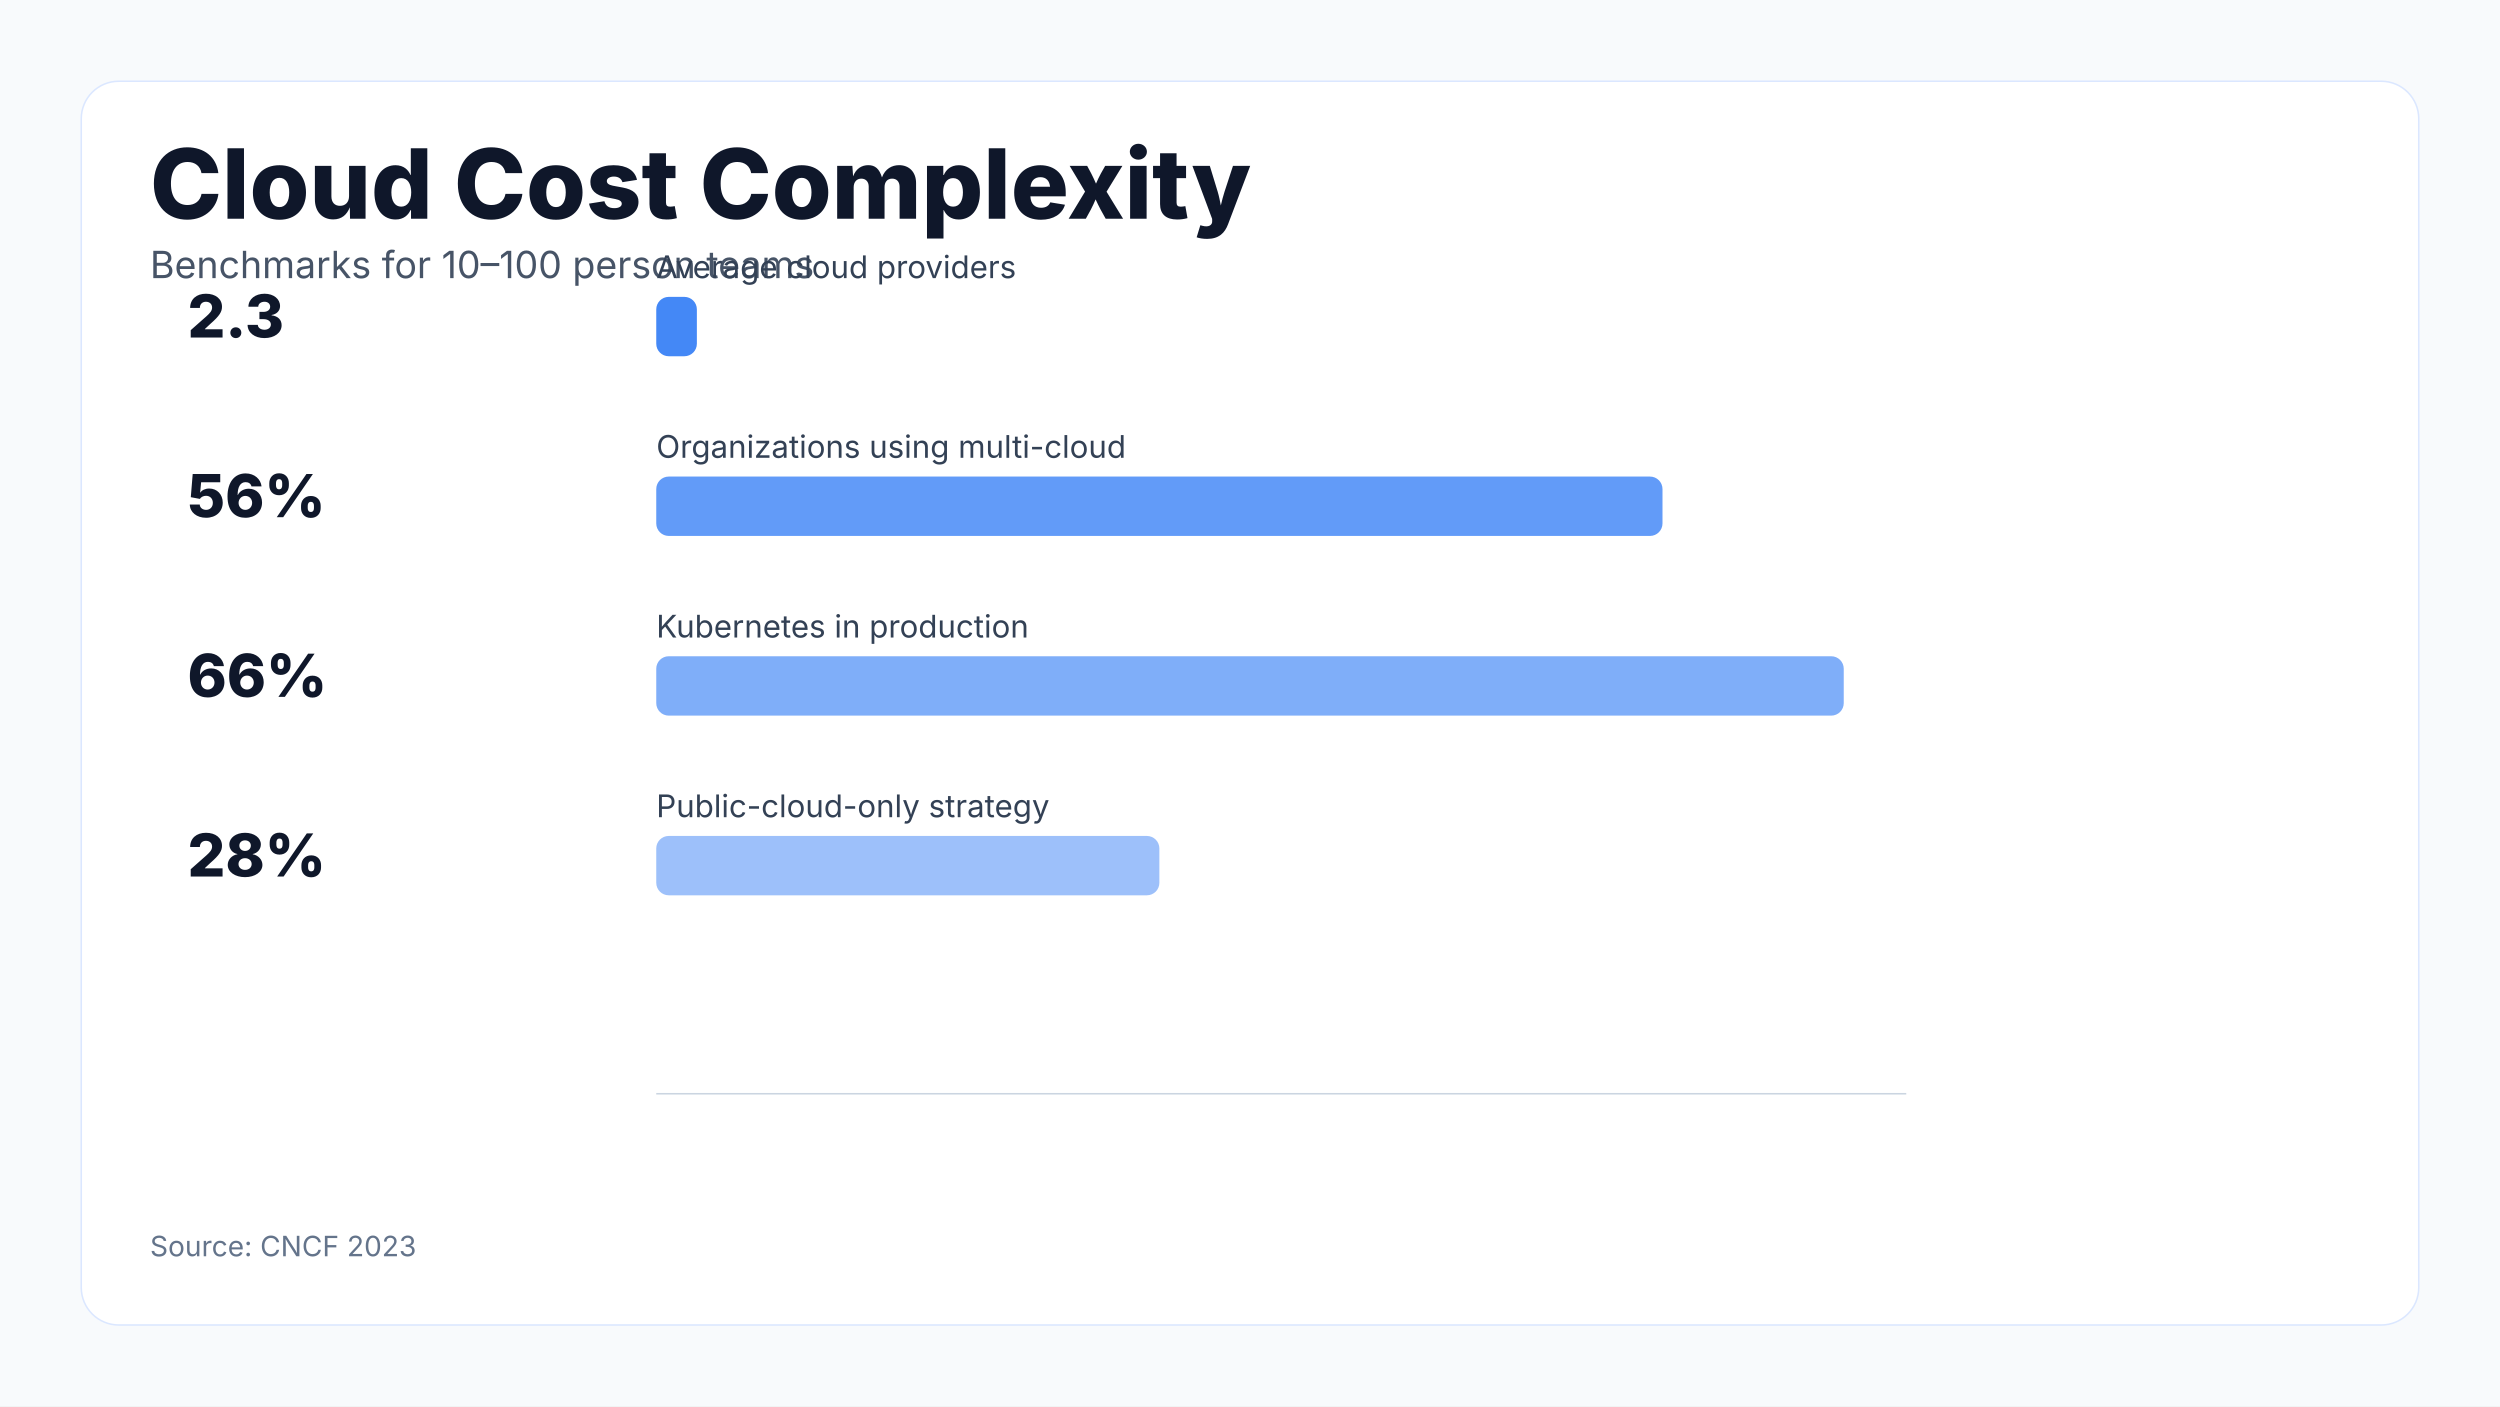
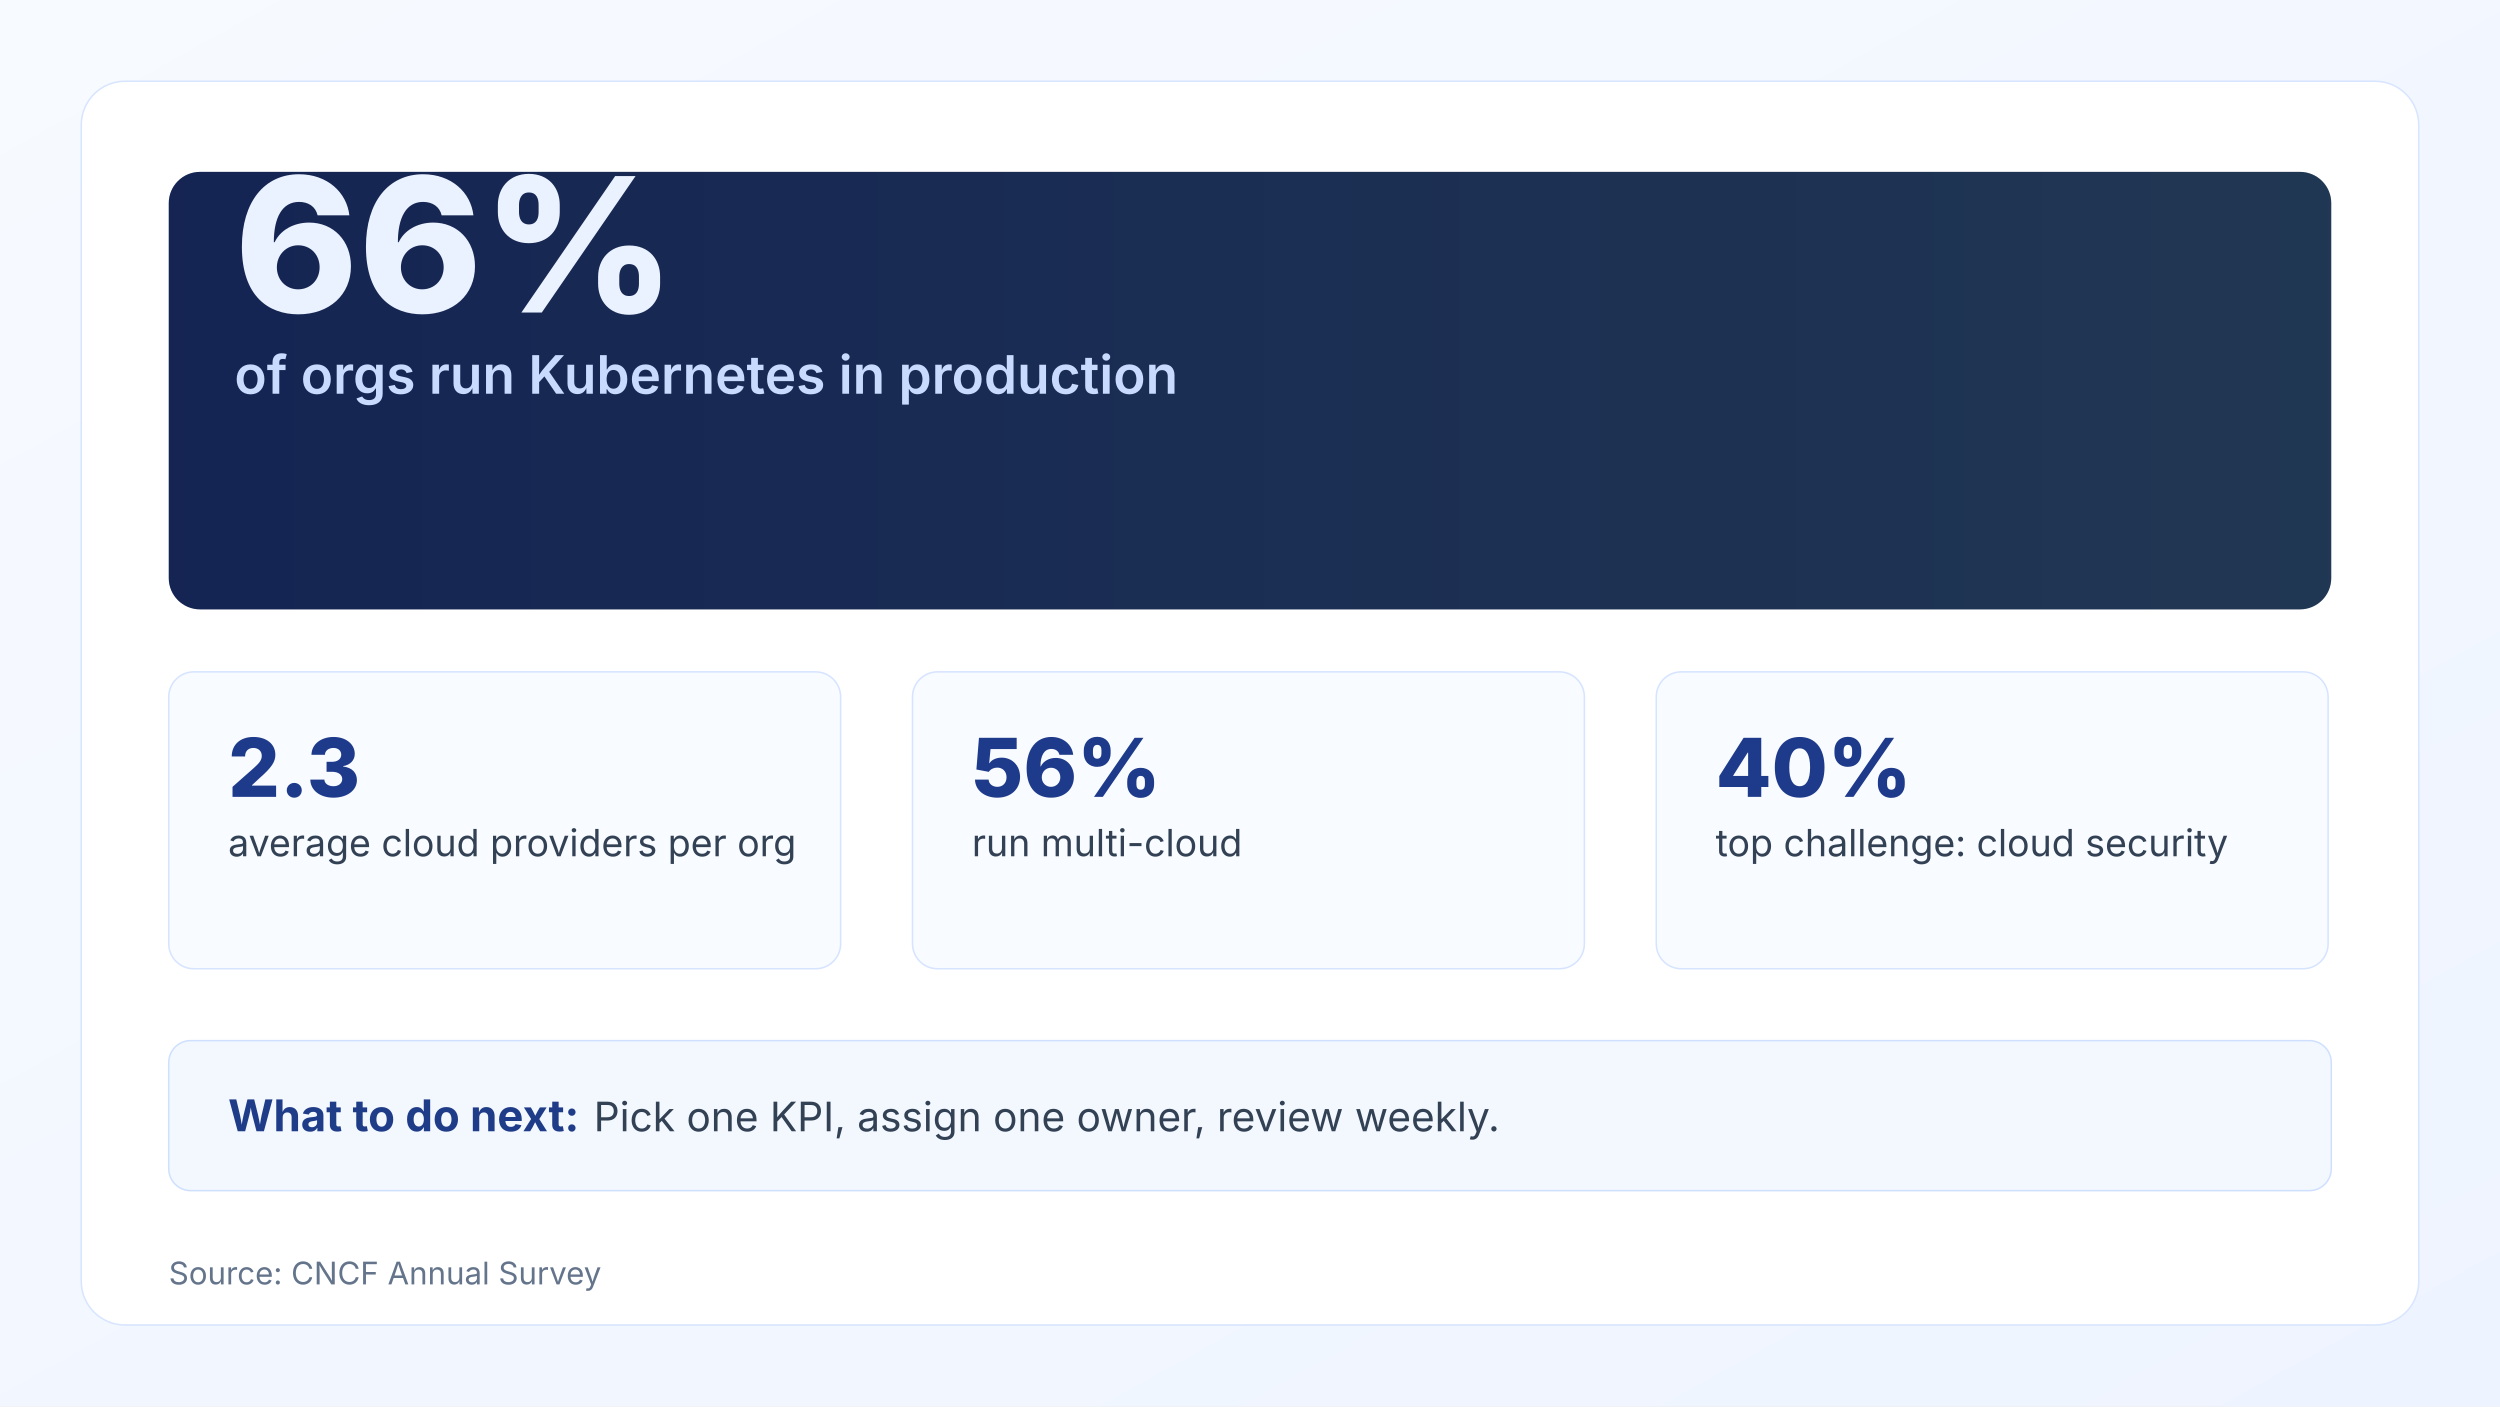
- <svg xmlns="http://www.w3.org/2000/svg" width="1600" height="900" viewBox="0 0 1600 900" role="img" aria-label="Cloud Cost Complexity infographic">
-   <rect width="1600" height="900" fill="#f8fafc" />
-   <rect x="52" y="52" width="1496" height="796" rx="24" fill="#ffffff" stroke="#dbe7ff" />
-   <text x="96" y="140" font-size="62" font-family="Inter,Arial,sans-serif" font-weight="800" fill="#0f172a">Cloud Cost Complexity</text>
-   <text x="96" y="178" font-size="24" font-family="Inter,Arial,sans-serif" fill="#475467">Benchmarks for 10–100 person teams</text>
-   <rect x="420" y="190" width="26" height="38" rx="8" fill="#3b82f6" opacity="0.95" />
-   <text x="120" y="216" font-size="38" font-family="Inter,Arial,sans-serif" font-weight="800" fill="#0f172a">2.3</text>
-   <text x="420" y="178" font-size="20" font-family="Inter,Arial,sans-serif" fill="#334155">Average cloud providers</text>
-   <rect x="420" y="305" width="644" height="38" rx="8" fill="#3b82f6" opacity="0.8" />
-   <text x="120" y="331" font-size="38" font-family="Inter,Arial,sans-serif" font-weight="800" fill="#0f172a">56%</text>
-   <text x="420" y="293" font-size="20" font-family="Inter,Arial,sans-serif" fill="#334155">Organizations using multi-cloud</text>
-   <rect x="420" y="420" width="760" height="38" rx="8" fill="#3b82f6" opacity="0.65" />
-   <text x="120" y="446" font-size="38" font-family="Inter,Arial,sans-serif" font-weight="800" fill="#0f172a">66%</text>
-   <text x="420" y="408" font-size="20" font-family="Inter,Arial,sans-serif" fill="#334155">Kubernetes in production</text>
-   <rect x="420" y="535" width="322" height="38" rx="8" fill="#3b82f6" opacity="0.5" />
-   <text x="120" y="561" font-size="38" font-family="Inter,Arial,sans-serif" font-weight="800" fill="#0f172a">28%</text>
-   <text x="420" y="523" font-size="20" font-family="Inter,Arial,sans-serif" fill="#334155">Public-cloud-only strategy</text>
-   <line x1="420" y1="700" x2="1220" y2="700" stroke="#cbd5e1" />
-   <text x="96" y="804" font-size="18" font-family="Inter,Arial,sans-serif" fill="#64748b">Source: CNCF 2023</text>
+ <svg xmlns="http://www.w3.org/2000/svg" width="1600" height="900" viewBox="0 0 1600 900" role="img" aria-label="Insight metrics visual">
+   <defs>
+     <linearGradient id="bg" x1="0" y1="0" x2="1" y2="1">
+       <stop offset="0%" stop-color="#F7FAFF" />
+       <stop offset="100%" stop-color="#EEF4FF" />
+     </linearGradient>
+     <linearGradient id="acc" x1="0" y1="0" x2="1" y2="0">
+       <stop offset="0%" stop-color="#2F5BFF" />
+       <stop offset="100%" stop-color="#7DD3FC" />
+     </linearGradient>
+   </defs>
+   <rect width="1600" height="900" fill="url(#bg)" />
+   <rect x="52" y="52" width="1496" height="796" rx="28" fill="#FFFFFF" stroke="#D8E5FF" />
+   <rect x="108" y="110" width="1384" height="280" rx="20" fill="#0F1A33" />
+   <rect x="108" y="110" width="1384" height="280" rx="20" fill="url(#acc)" opacity="0.16" />
+   <text x="150" y="200" font-family="Inter,Arial,sans-serif" font-size="120" font-weight="800" fill="#EAF1FF">66%</text>
+   <text x="150" y="252" font-family="Inter,Arial,sans-serif" font-size="34" font-weight="600" fill="#C9DAFF">of orgs run Kubernetes in production</text>
+   <rect x="108" y="430" width="430" height="190" rx="16" fill="#F8FBFF" stroke="#D7E4FF" />
+   <rect x="584" y="430" width="430" height="190" rx="16" fill="#F8FBFF" stroke="#D7E4FF" />
+   <rect x="1060" y="430" width="430" height="190" rx="16" fill="#F8FBFF" stroke="#D7E4FF" />
+   <text x="146" y="510" font-family="Inter,Arial,sans-serif" font-size="52" font-weight="800" fill="#1E3A8A">2.3</text>
+   <text x="146" y="548" font-family="Inter,Arial,sans-serif" font-size="24" fill="#334155">average cloud providers per org</text>
+   <text x="622" y="510" font-family="Inter,Arial,sans-serif" font-size="52" font-weight="800" fill="#1E3A8A">56%</text>
+   <text x="622" y="548" font-family="Inter,Arial,sans-serif" font-size="24" fill="#334155">run multi-cloud</text>
+   <text x="1098" y="510" font-family="Inter,Arial,sans-serif" font-size="52" font-weight="800" fill="#1E3A8A">40%</text>
+   <text x="1098" y="548" font-family="Inter,Arial,sans-serif" font-size="24" fill="#334155">top challenge: cloud security</text>
+   <rect x="108" y="666" width="1384" height="96" rx="14" fill="#F3F8FF" stroke="#CFE0FF" />
+   <text x="146" y="724" font-family="Inter,Arial,sans-serif" font-size="28" font-weight="700" fill="#1F3C88">What to do next:</text>
+   <text x="380" y="724" font-family="Inter,Arial,sans-serif" font-size="26" fill="#334155">Pick one KPI, assign one owner, review weekly.</text>
+   <text x="108" y="822" font-family="Inter,Arial,sans-serif" font-size="20" fill="#64748B">Source: CNCF Annual Survey</text>
</svg>
